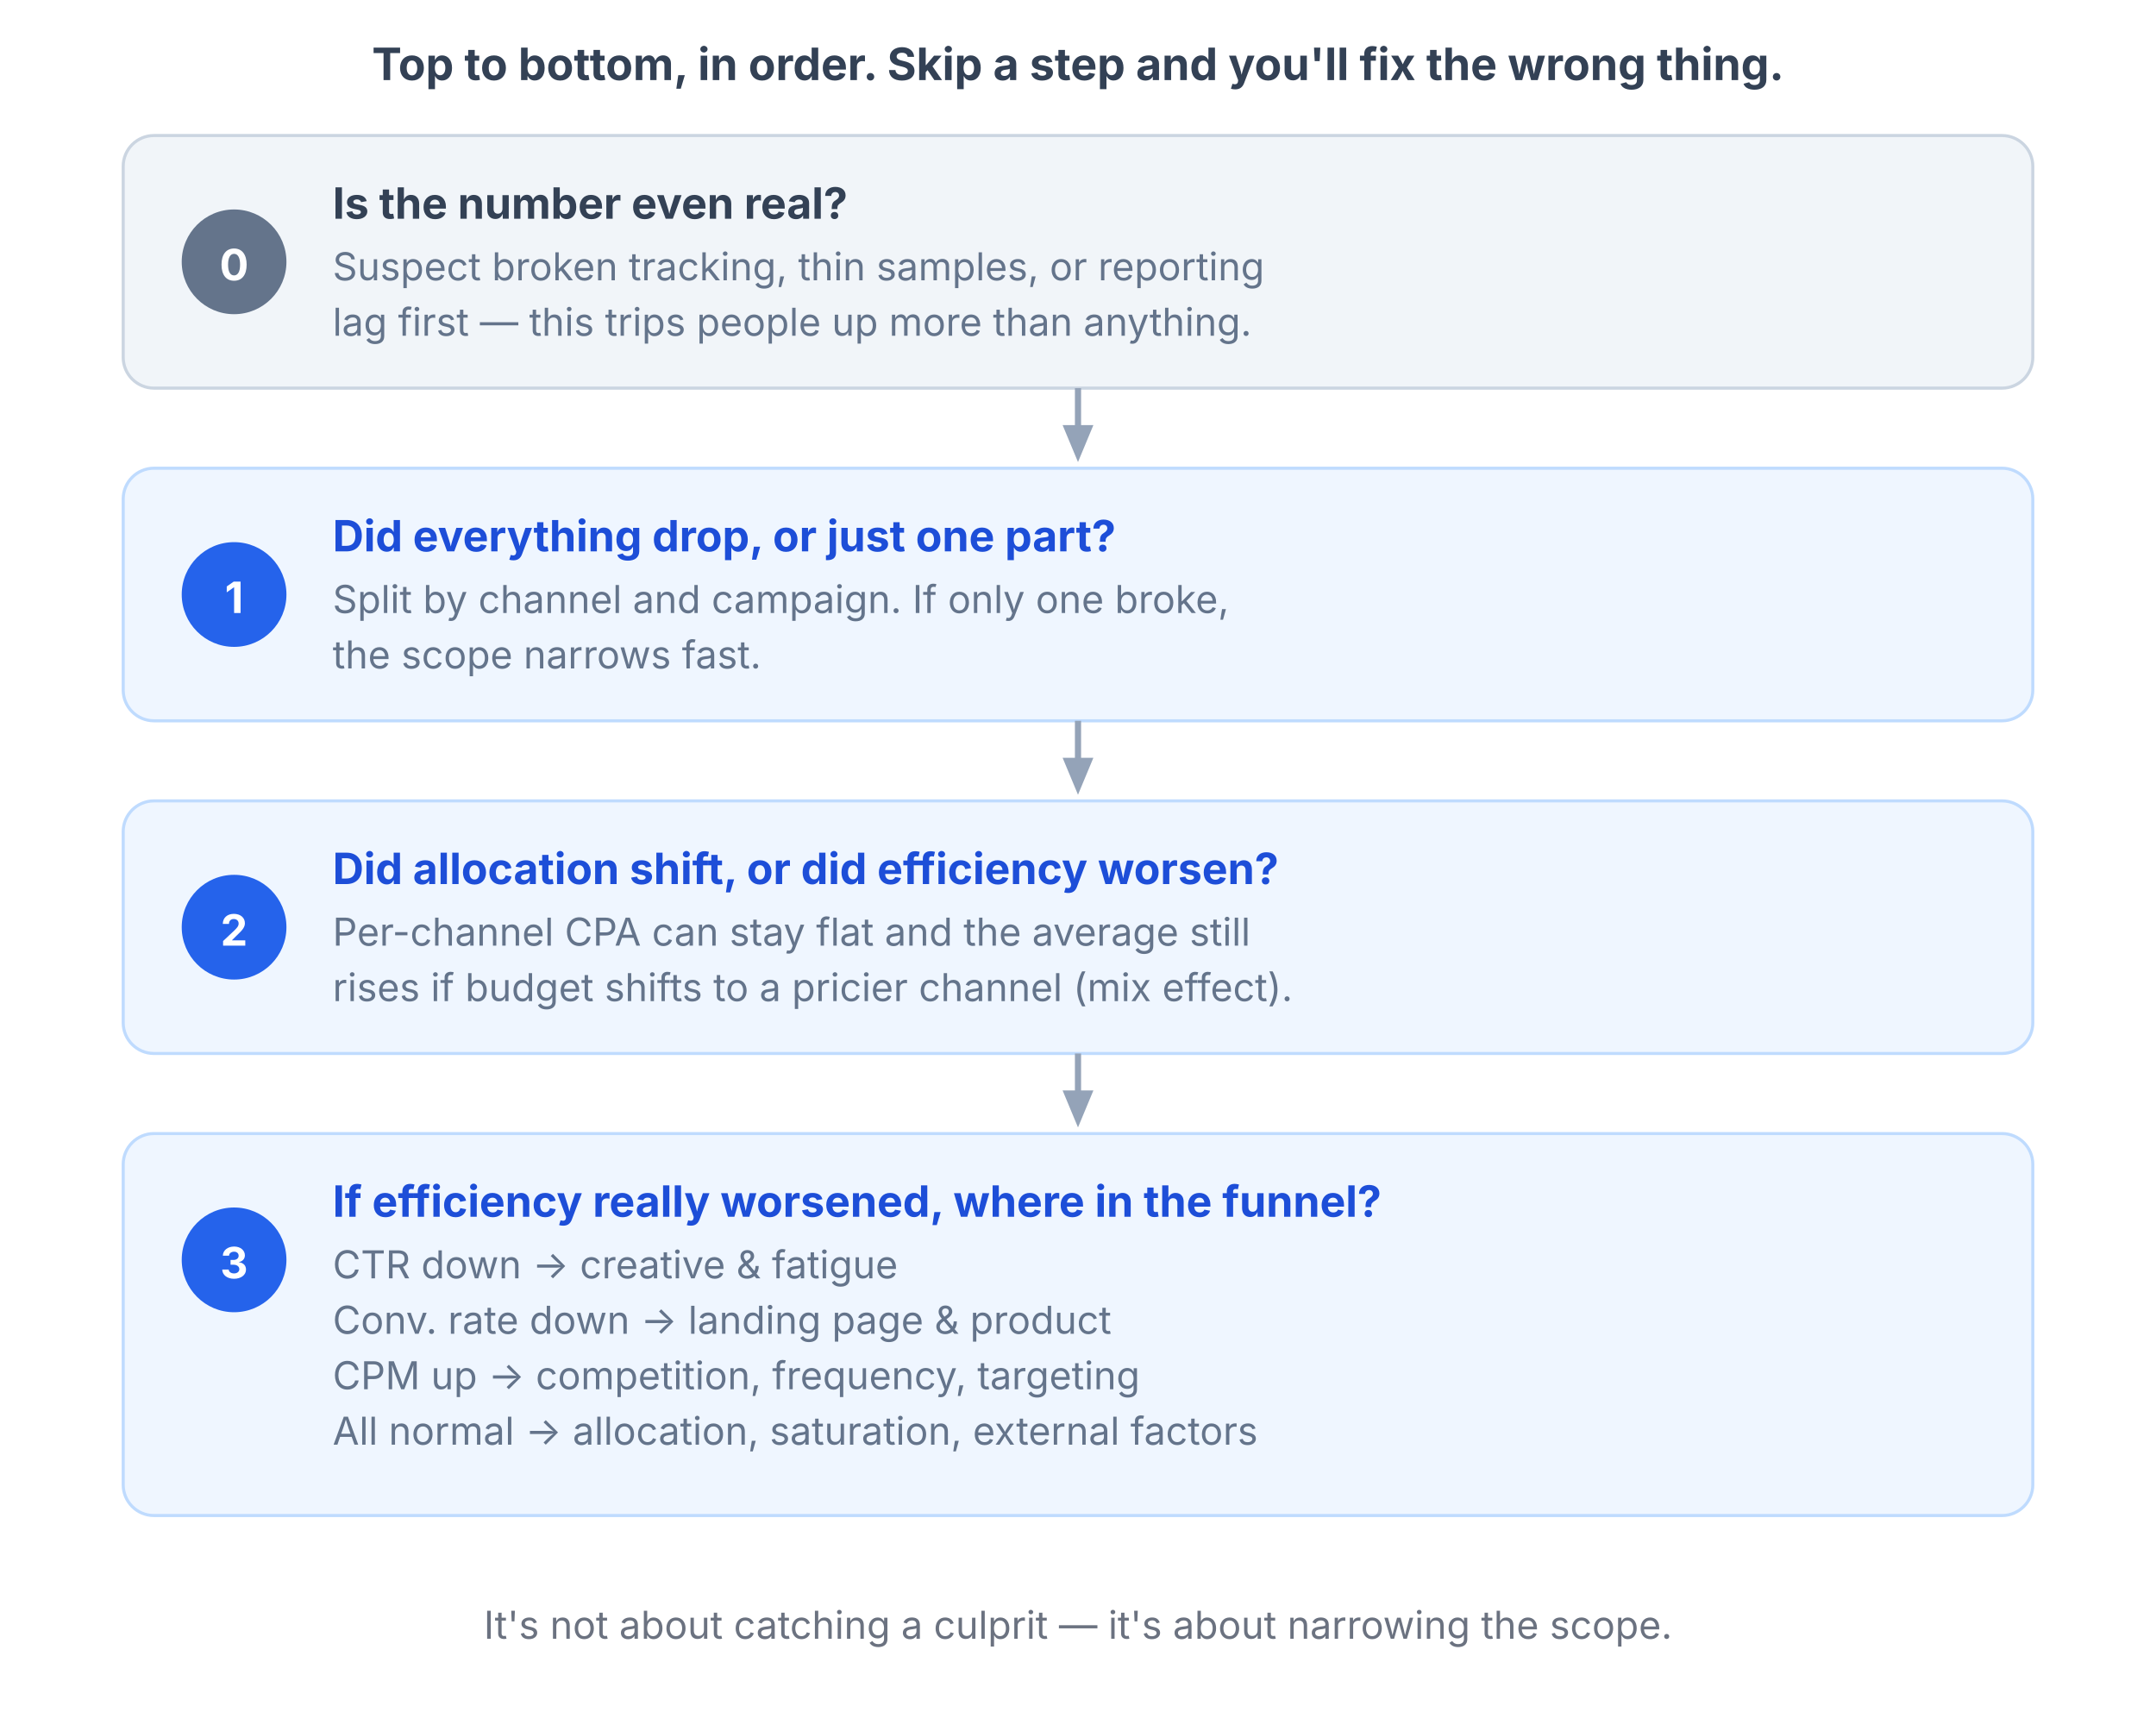
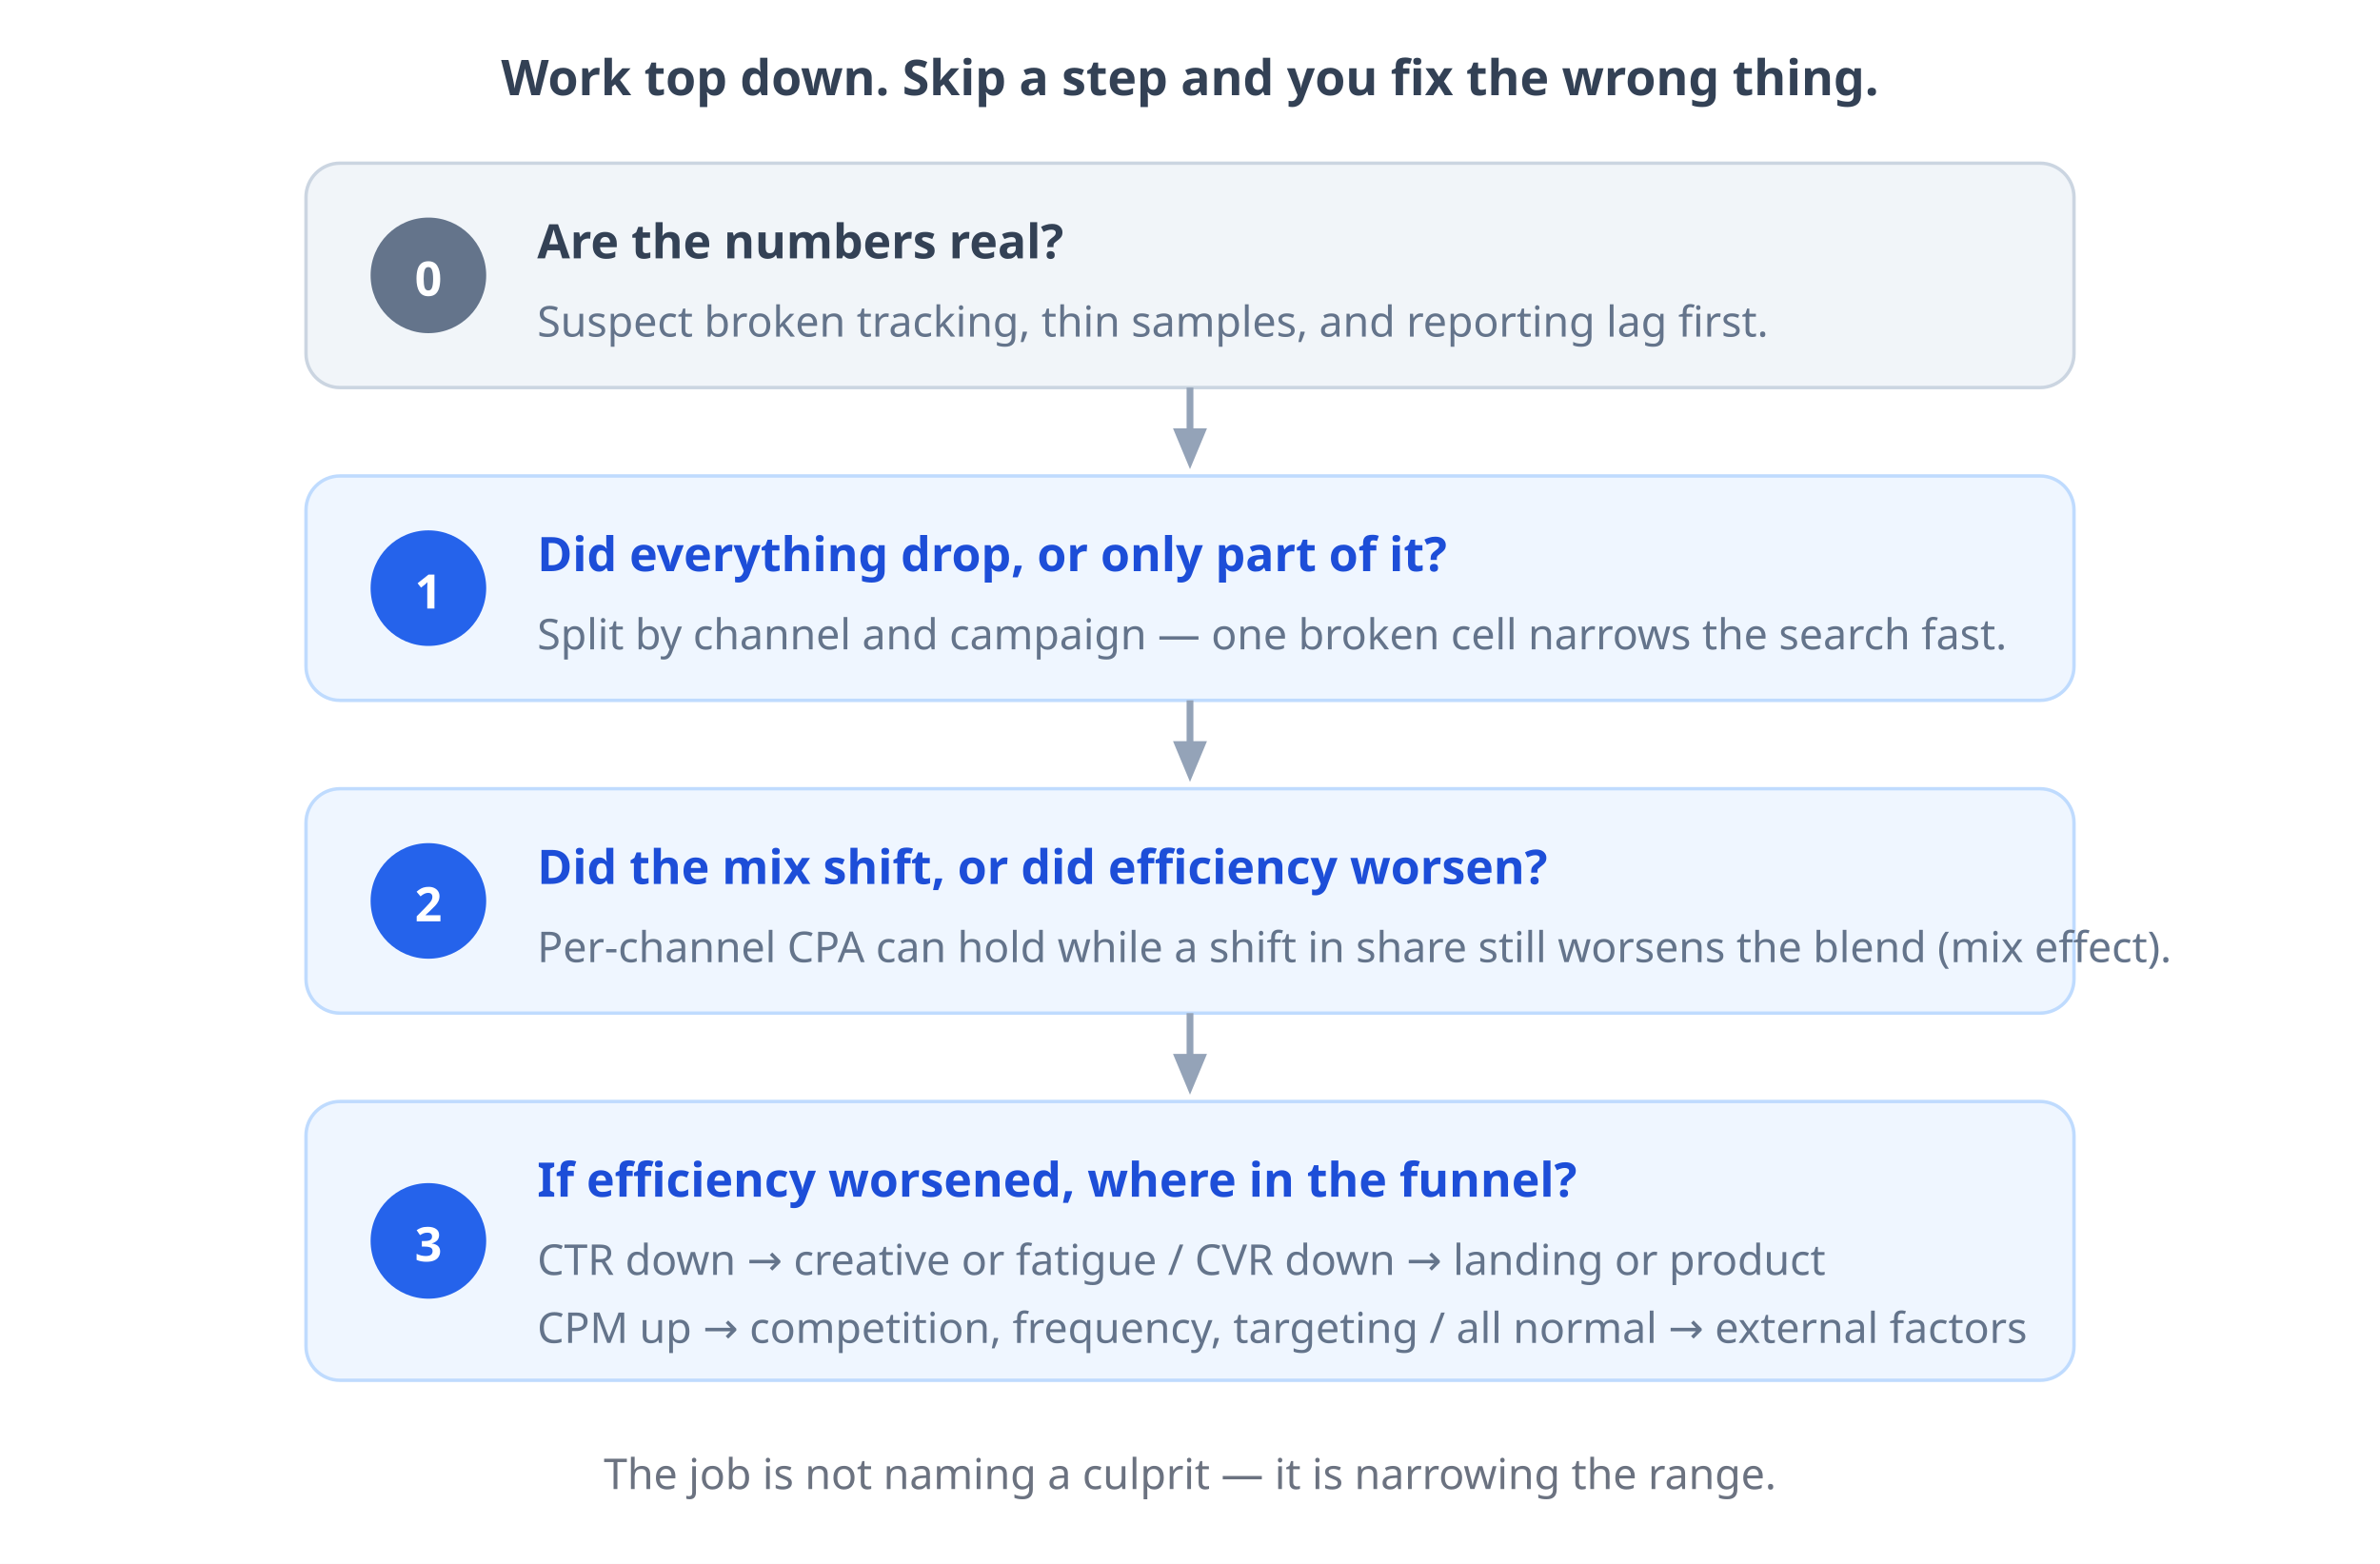
- <svg xmlns="http://www.w3.org/2000/svg" viewBox="0 0 700 560" font-family="'Inter','Helvetica Neue',Arial,sans-serif">
-   <rect x="0" y="0" width="700" height="560" fill="#ffffff" />
-   <text x="350" y="26" fill="#334155" font-size="14.5" font-weight="700" text-anchor="middle">Top to bottom, in order. Skip a step and you'll fix the wrong thing.</text>
-   <rect x="40" y="44" width="620" height="82" rx="10" fill="#F1F5F9" stroke="#CBD5E1" />
-   <circle cx="76" cy="85" r="17" fill="#64748B" />
-   <text x="76" y="91" fill="#ffffff" font-size="14" font-weight="700" text-anchor="middle">0</text>
-   <text x="108" y="71" fill="#334155" font-size="14" font-weight="700">Is the number even real?</text>
-   <text x="108" y="91" fill="#64748B" font-size="12.5">Suspect broken tracking, thin samples, or reporting</text>
-   <text x="108" y="109" fill="#64748B" font-size="12.5">lag first — this trips people up more than anything.</text>
-   <line x1="350" y1="126" x2="350" y2="142" stroke="#94A3B8" stroke-width="2" />
-   <polygon points="345,138 350,150 355,138" fill="#94A3B8" />
-   <rect x="40" y="152" width="620" height="82" rx="10" fill="#EFF6FF" stroke="#BFDBFE" />
-   <circle cx="76" cy="193" r="17" fill="#2563EB" />
-   <text x="76" y="199" fill="#ffffff" font-size="14" font-weight="700" text-anchor="middle">1</text>
-   <text x="108" y="179" fill="#1D4ED8" font-size="14" font-weight="700">Did everything drop, or just one part?</text>
-   <text x="108" y="199" fill="#64748B" font-size="12.5">Split by channel and campaign. If only one broke,</text>
-   <text x="108" y="217" fill="#64748B" font-size="12.5">the scope narrows fast.</text>
-   <line x1="350" y1="234" x2="350" y2="250" stroke="#94A3B8" stroke-width="2" />
-   <polygon points="345,246 350,258 355,246" fill="#94A3B8" />
-   <rect x="40" y="260" width="620" height="82" rx="10" fill="#EFF6FF" stroke="#BFDBFE" />
-   <circle cx="76" cy="301" r="17" fill="#2563EB" />
-   <text x="76" y="307" fill="#ffffff" font-size="14" font-weight="700" text-anchor="middle">2</text>
-   <text x="108" y="287" fill="#1D4ED8" font-size="14" font-weight="700">Did allocation shift, or did efficiency worsen?</text>
-   <text x="108" y="307" fill="#64748B" font-size="12.5">Per-channel CPA can stay flat and the average still</text>
-   <text x="108" y="325" fill="#64748B" font-size="12.5">rises if budget shifts to a pricier channel (mix effect).</text>
-   <line x1="350" y1="342" x2="350" y2="358" stroke="#94A3B8" stroke-width="2" />
-   <polygon points="345,354 350,366 355,354" fill="#94A3B8" />
-   <rect x="40" y="368" width="620" height="124" rx="10" fill="#EFF6FF" stroke="#BFDBFE" />
-   <circle cx="76" cy="409" r="17" fill="#2563EB" />
-   <text x="76" y="415" fill="#ffffff" font-size="14" font-weight="700" text-anchor="middle">3</text>
-   <text x="108" y="395" fill="#1D4ED8" font-size="14" font-weight="700">If efficiency really worsened, where in the funnel?</text>
-   <text x="108" y="415" fill="#64748B" font-size="12.5">CTR down → creative &amp; fatigue</text>
-   <text x="108" y="433" fill="#64748B" font-size="12.5">Conv. rate down → landing page &amp; product</text>
-   <text x="108" y="451" fill="#64748B" font-size="12.5">CPM up → competition, frequency, targeting</text>
-   <text x="108" y="469" fill="#64748B" font-size="12.5">All normal → allocation, saturation, external factors</text>
-   <text x="350" y="532" fill="#6B7280" font-size="12.5" text-anchor="middle">It's not about catching a culprit — it's about narrowing the scope.</text>
+ <svg xmlns="http://www.w3.org/2000/svg" viewBox="0 0 700 460" font-family="sans-serif">
+   <rect x="0" y="0" width="700" height="460" fill="#ffffff" />
+   <text x="350" y="28" fill="#334155" font-size="14.5" font-weight="700" text-anchor="middle">Work top down. Skip a step and you fix the wrong thing.</text>
+   <rect x="90" y="48" width="520" height="66" rx="10" fill="#F1F5F9" stroke="#CBD5E1" />
+   <circle cx="126" cy="81" r="17" fill="#64748B" />
+   <text x="126" y="87" fill="#ffffff" font-size="14" font-weight="700" text-anchor="middle">0</text>
+   <text x="158" y="76" fill="#334155" font-size="14" font-weight="700">Are the numbers real?</text>
+   <text x="158" y="99" fill="#64748B" font-size="12.5">Suspect broken tracking, thin samples, and reporting lag first.</text>
+   <line x1="350" y1="114" x2="350" y2="130" stroke="#94A3B8" stroke-width="2" />
+   <polygon points="345,126 350,138 355,126" fill="#94A3B8" />
+   <rect x="90" y="140" width="520" height="66" rx="10" fill="#EFF6FF" stroke="#BFDBFE" />
+   <circle cx="126" cy="173" r="17" fill="#2563EB" />
+   <text x="126" y="179" fill="#ffffff" font-size="14" font-weight="700" text-anchor="middle">1</text>
+   <text x="158" y="168" fill="#1D4ED8" font-size="14" font-weight="700">Did everything drop, or only part of it?</text>
+   <text x="158" y="191" fill="#64748B" font-size="12.5">Split by channel and campaign — one broken cell narrows the search fast.</text>
+   <line x1="350" y1="206" x2="350" y2="222" stroke="#94A3B8" stroke-width="2" />
+   <polygon points="345,218 350,230 355,218" fill="#94A3B8" />
+   <rect x="90" y="232" width="520" height="66" rx="10" fill="#EFF6FF" stroke="#BFDBFE" />
+   <circle cx="126" cy="265" r="17" fill="#2563EB" />
+   <text x="126" y="271" fill="#ffffff" font-size="14" font-weight="700" text-anchor="middle">2</text>
+   <text x="158" y="260" fill="#1D4ED8" font-size="14" font-weight="700">Did the mix shift, or did efficiency worsen?</text>
+   <text x="158" y="283" fill="#64748B" font-size="12.5">Per-channel CPA can hold while a shift in share still worsens the blend (mix effect).</text>
+   <line x1="350" y1="298" x2="350" y2="314" stroke="#94A3B8" stroke-width="2" />
+   <polygon points="345,310 350,322 355,310" fill="#94A3B8" />
+   <rect x="90" y="324" width="520" height="82" rx="10" fill="#EFF6FF" stroke="#BFDBFE" />
+   <circle cx="126" cy="365" r="17" fill="#2563EB" />
+   <text x="126" y="371" fill="#ffffff" font-size="14" font-weight="700" text-anchor="middle">3</text>
+   <text x="158" y="352" fill="#1D4ED8" font-size="14" font-weight="700">If efficiency worsened, where in the funnel?</text>
+   <text x="158" y="375" fill="#64748B" font-size="12.5">CTR down → creative or fatigue / CVR down → landing or product</text>
+   <text x="158" y="395" fill="#64748B" font-size="12.5">CPM up → competition, frequency, targeting / all normal → external factors</text>
+   <text x="350" y="438" fill="#6B7280" font-size="12.5" text-anchor="middle">The job is not naming a culprit — it is narrowing the range.</text>
</svg>
